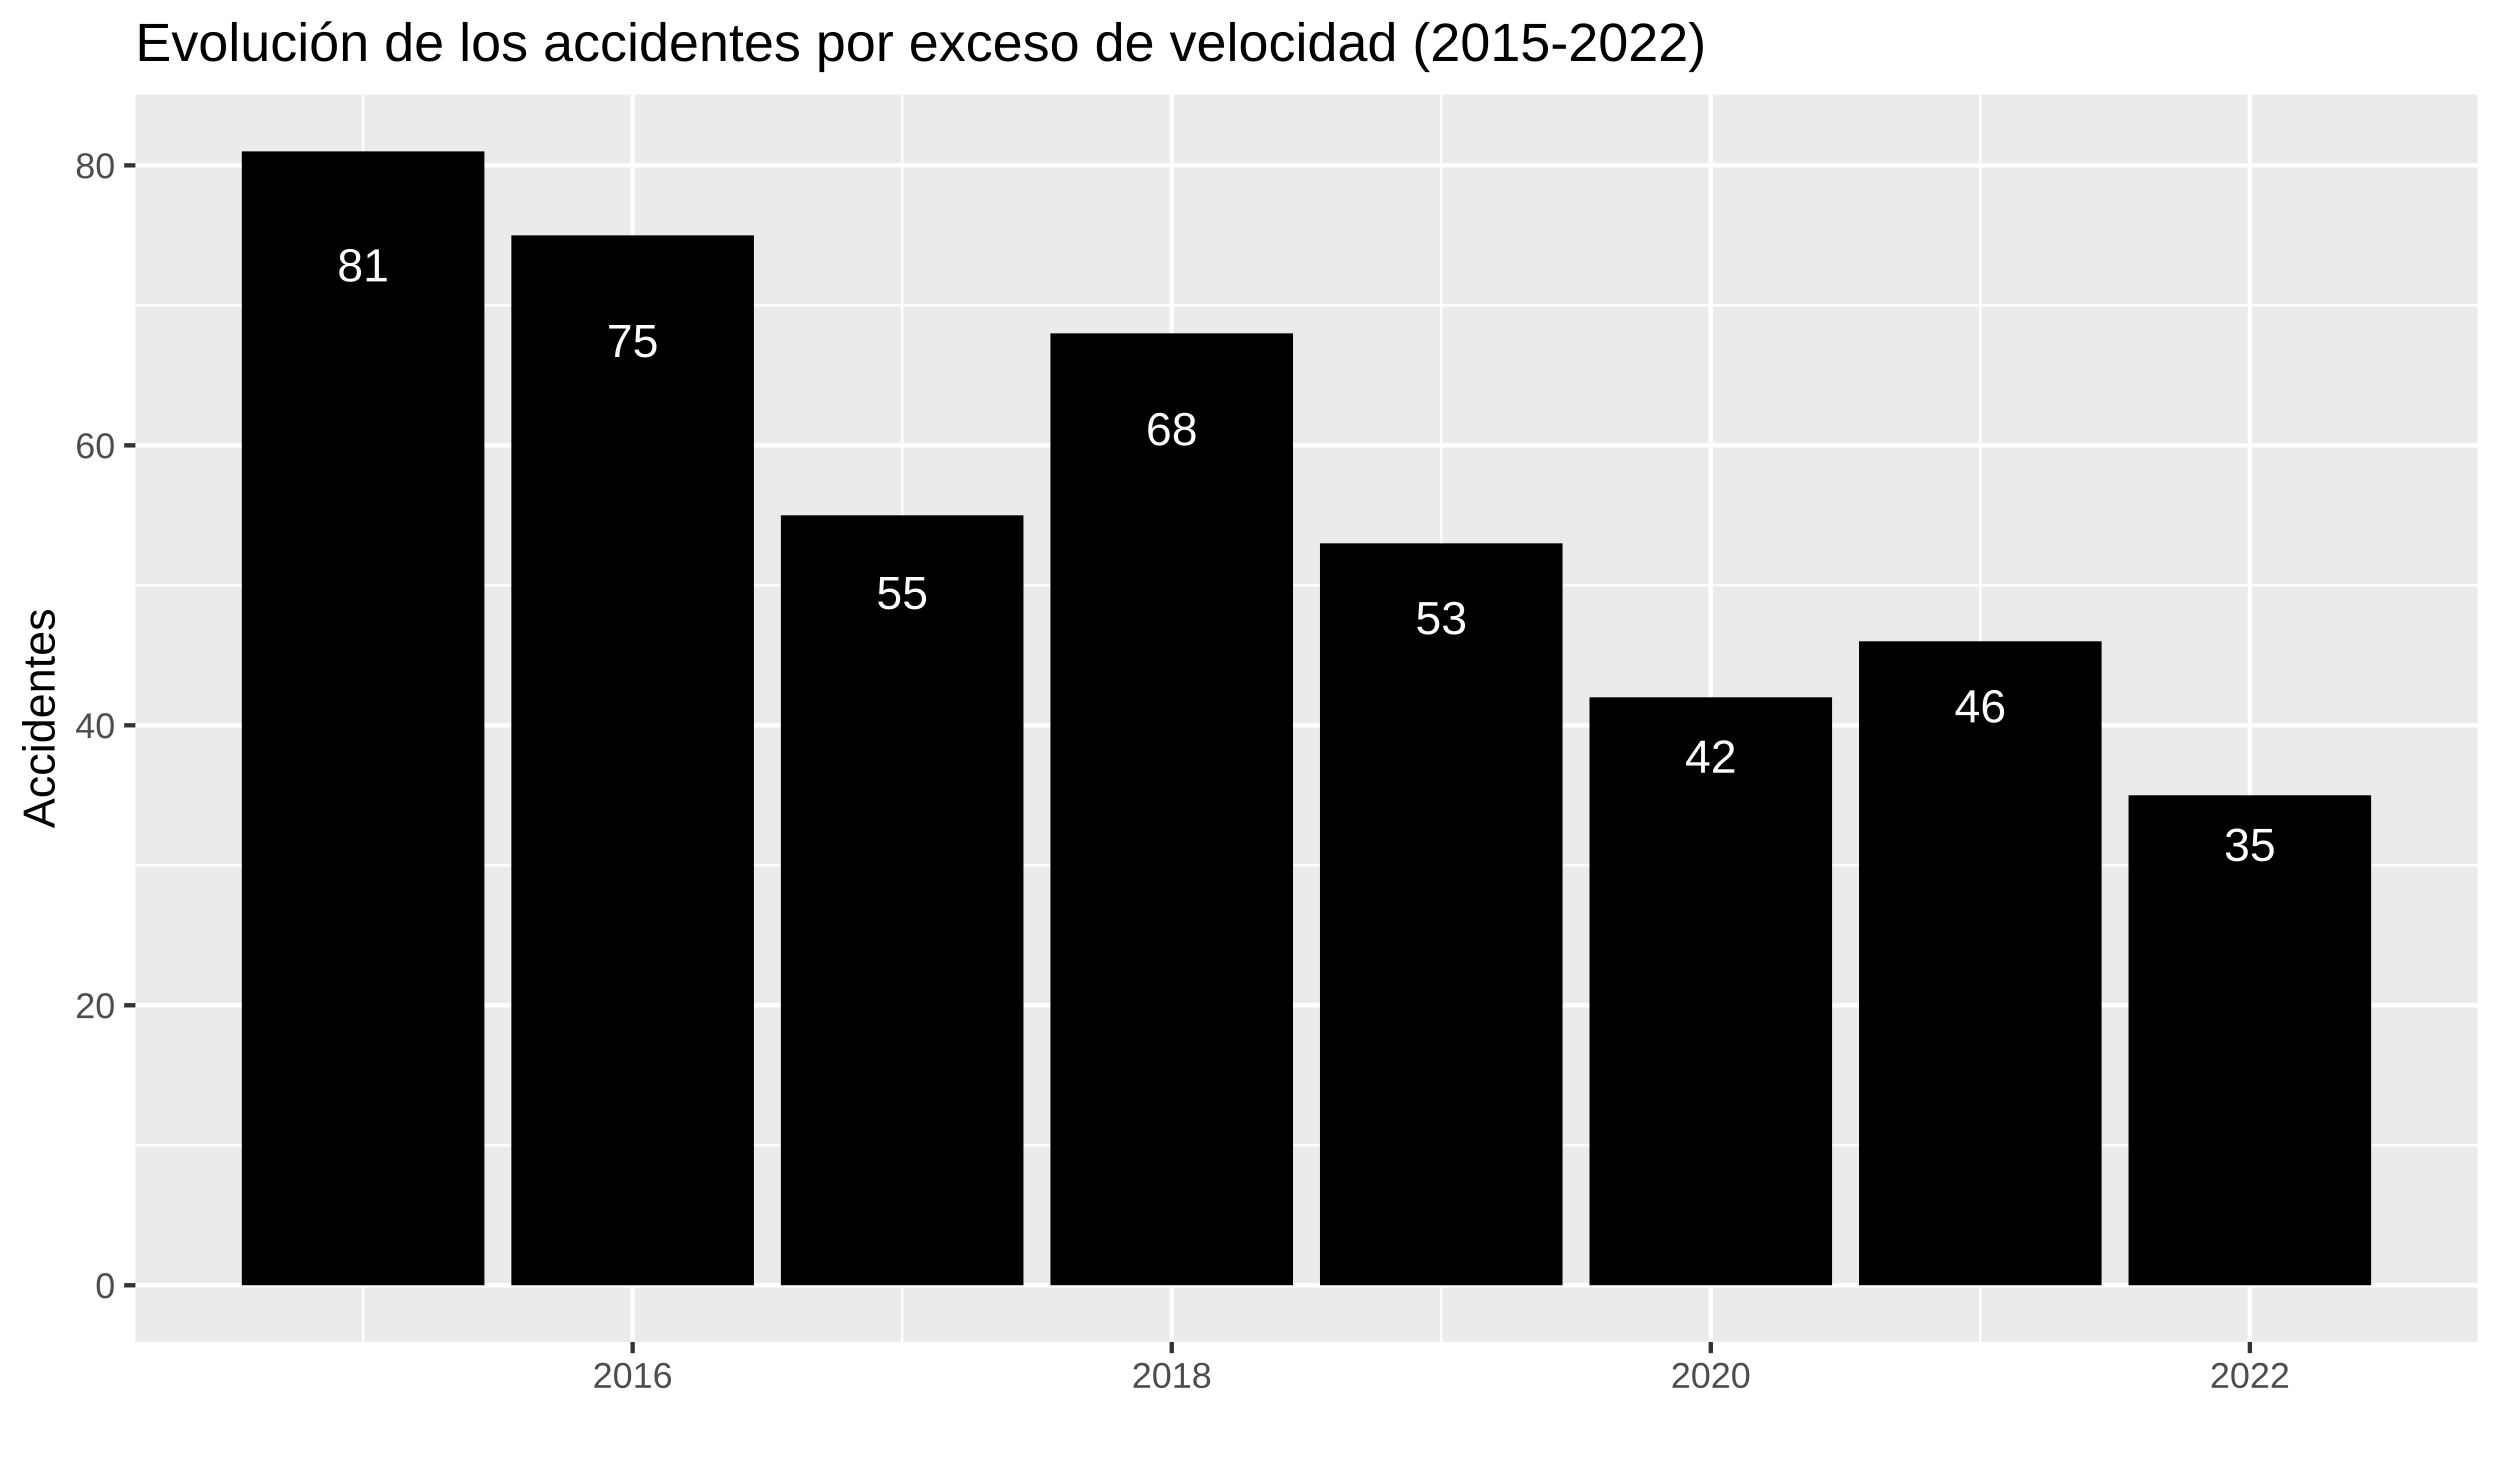
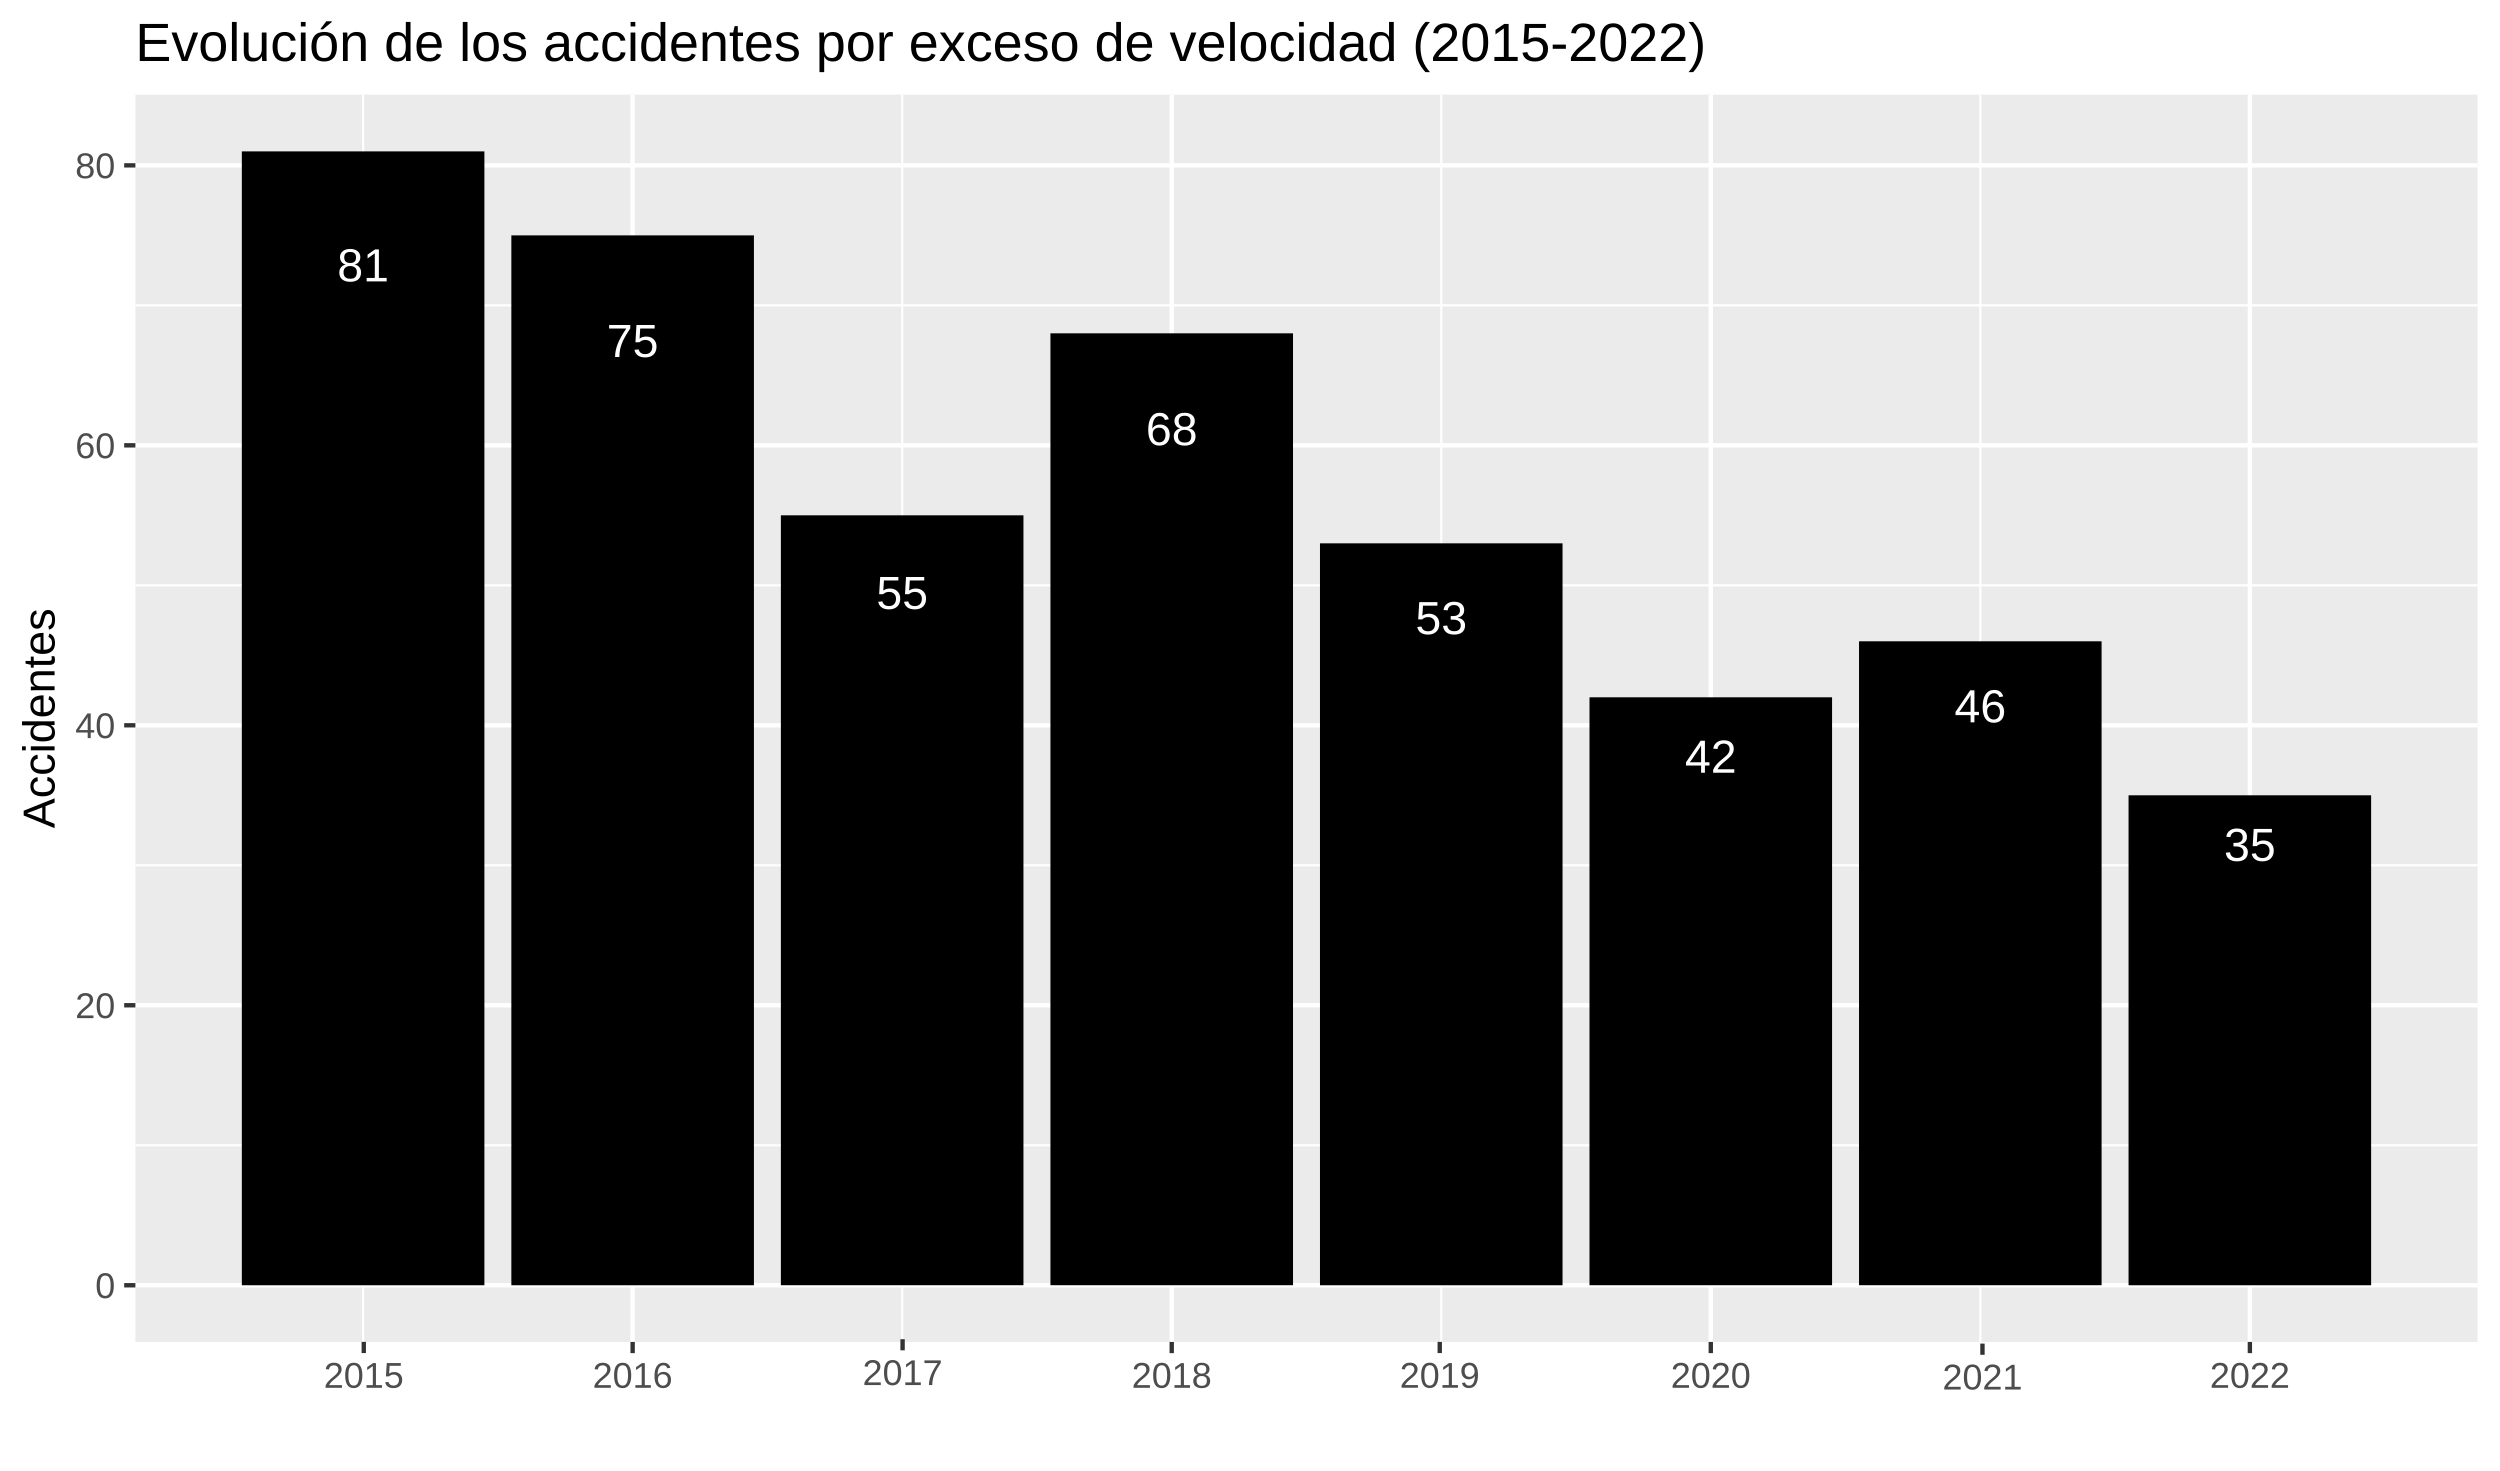
- <svg xmlns="http://www.w3.org/2000/svg" class="svglite" width="612.00pt" height="360.00pt" viewBox="0 0 612.00 360.00">
-   <defs>
-     <style type="text/css">
+ <svg xmlns="http://www.w3.org/2000/svg" class="svglite" width="612.00pt" height="360.00pt" viewBox="0 0 612.00 360.00" version="1.1" id="svg134">
+   <defs id="defs4">
+     <style type="text/css" id="style2">
    .svglite line, .svglite polyline, .svglite polygon, .svglite path, .svglite rect, .svglite circle {
      fill: none;
      stroke: #000000;
      stroke-linecap: round;
      stroke-linejoin: round;
      stroke-miterlimit: 10.00;
    }
    .svglite text {
      white-space: pre;
    }
  </style>
  </defs>
-   <rect width="100%" height="100%" style="stroke: none; fill: #FFFFFF;" />
-   <defs>
+   <rect width="100%" height="100%" style="stroke: none; fill: #FFFFFF;" id="rect6" />
+   <defs id="defs11">
    <clipPath id="cpMC4wMHw2MTIuMDB8MC4wMHwzNjAuMDA=">
-       <rect x="0.00" y="0.00" width="612.00" height="360.00" />
+       <rect x="0.00" y="0.00" width="612.00" height="360.00" id="rect8" />
    </clipPath>
  </defs>
-   <g clip-path="url(#cpMC4wMHw2MTIuMDB8MC4wMHwzNjAuMDA=)">
-     <rect x="0.00" y="0.00" width="612.00" height="360.00" style="stroke-width: 1.07; stroke: #FFFFFF; fill: #FFFFFF;" />
+   <g clip-path="url(#cpMC4wMHw2MTIuMDB8MC4wMHwzNjAuMDA=)" id="g15">
+     <rect x="0.00" y="0.00" width="612.00" height="360.00" style="stroke-width: 1.07; stroke: #FFFFFF; fill: #FFFFFF;" id="rect13" />
  </g>
-   <defs>
+   <defs id="defs20">
    <clipPath id="cpMzMuMTR8NjA2LjUyfDIzLjE4fDMyOC41MA==">
-       <rect x="33.14" y="23.18" width="573.38" height="305.33" />
+       <rect x="33.14" y="23.18" width="573.38" height="305.33" id="rect17" />
    </clipPath>
  </defs>
-   <g clip-path="url(#cpMzMuMTR8NjA2LjUyfDIzLjE4fDMyOC41MA==)">
-     <rect x="33.14" y="23.18" width="573.38" height="305.33" style="stroke-width: 1.07; stroke: none; fill: #EBEBEB;" />
-     <polyline points="33.14,280.36 606.52,280.36 " style="stroke-width: 0.53; stroke: #FFFFFF; stroke-linecap: butt;" />
-     <polyline points="33.14,211.82 606.52,211.82 " style="stroke-width: 0.53; stroke: #FFFFFF; stroke-linecap: butt;" />
-     <polyline points="33.14,143.29 606.52,143.29 " style="stroke-width: 0.53; stroke: #FFFFFF; stroke-linecap: butt;" />
-     <polyline points="33.14,74.75 606.52,74.75 " style="stroke-width: 0.53; stroke: #FFFFFF; stroke-linecap: butt;" />
-     <polyline points="88.89,328.50 88.89,23.18 " style="stroke-width: 0.53; stroke: #FFFFFF; stroke-linecap: butt;" />
-     <polyline points="220.86,328.50 220.86,23.18 " style="stroke-width: 0.53; stroke: #FFFFFF; stroke-linecap: butt;" />
-     <polyline points="352.82,328.50 352.82,23.18 " style="stroke-width: 0.53; stroke: #FFFFFF; stroke-linecap: butt;" />
-     <polyline points="484.78,328.50 484.78,23.18 " style="stroke-width: 0.53; stroke: #FFFFFF; stroke-linecap: butt;" />
-     <polyline points="33.14,314.63 606.52,314.63 " style="stroke-width: 1.07; stroke: #FFFFFF; stroke-linecap: butt;" />
-     <polyline points="33.14,246.09 606.52,246.09 " style="stroke-width: 1.07; stroke: #FFFFFF; stroke-linecap: butt;" />
-     <polyline points="33.14,177.55 606.52,177.55 " style="stroke-width: 1.07; stroke: #FFFFFF; stroke-linecap: butt;" />
-     <polyline points="33.14,109.02 606.52,109.02 " style="stroke-width: 1.07; stroke: #FFFFFF; stroke-linecap: butt;" />
-     <polyline points="33.14,40.48 606.52,40.48 " style="stroke-width: 1.07; stroke: #FFFFFF; stroke-linecap: butt;" />
-     <polyline points="154.87,328.50 154.87,23.18 " style="stroke-width: 1.07; stroke: #FFFFFF; stroke-linecap: butt;" />
-     <polyline points="286.84,328.50 286.84,23.18 " style="stroke-width: 1.07; stroke: #FFFFFF; stroke-linecap: butt;" />
-     <polyline points="418.80,328.50 418.80,23.18 " style="stroke-width: 1.07; stroke: #FFFFFF; stroke-linecap: butt;" />
-     <polyline points="550.77,328.50 550.77,23.18 " style="stroke-width: 1.07; stroke: #FFFFFF; stroke-linecap: butt;" />
-     <rect x="59.20" y="37.06" width="59.38" height="277.57" style="stroke-width: 1.07; stroke: none; stroke-linecap: butt; stroke-linejoin: miter; fill: #000000;" />
-     <rect x="125.18" y="57.62" width="59.38" height="257.01" style="stroke-width: 1.07; stroke: none; stroke-linecap: butt; stroke-linejoin: miter; fill: #000000;" />
-     <rect x="191.16" y="126.15" width="59.38" height="188.47" style="stroke-width: 1.07; stroke: none; stroke-linecap: butt; stroke-linejoin: miter; fill: #000000;" />
-     <rect x="257.15" y="81.60" width="59.38" height="233.02" style="stroke-width: 1.07; stroke: none; stroke-linecap: butt; stroke-linejoin: miter; fill: #000000;" />
-     <rect x="323.13" y="133.01" width="59.38" height="181.62" style="stroke-width: 1.07; stroke: none; stroke-linecap: butt; stroke-linejoin: miter; fill: #000000;" />
-     <rect x="389.11" y="170.70" width="59.38" height="143.92" style="stroke-width: 1.07; stroke: none; stroke-linecap: butt; stroke-linejoin: miter; fill: #000000;" />
-     <rect x="455.09" y="156.99" width="59.38" height="157.63" style="stroke-width: 1.07; stroke: none; stroke-linecap: butt; stroke-linejoin: miter; fill: #000000;" />
-     <rect x="521.07" y="194.69" width="59.38" height="119.94" style="stroke-width: 1.07; stroke: none; stroke-linecap: butt; stroke-linejoin: miter; fill: #000000;" />
-     <text x="88.89" y="68.88" text-anchor="middle" style="font-size: 11.38px;fill: #FFFFFF; font-family: &quot;Arial&quot;;" textLength="12.66px" lengthAdjust="spacingAndGlyphs">81</text>
-     <text x="154.87" y="87.39" text-anchor="middle" style="font-size: 11.38px;fill: #FFFFFF; font-family: &quot;Arial&quot;;" textLength="12.66px" lengthAdjust="spacingAndGlyphs">75</text>
-     <text x="220.86" y="149.07" text-anchor="middle" style="font-size: 11.38px;fill: #FFFFFF; font-family: &quot;Arial&quot;;" textLength="12.66px" lengthAdjust="spacingAndGlyphs">55</text>
-     <text x="286.84" y="108.98" text-anchor="middle" style="font-size: 11.38px;fill: #FFFFFF; font-family: &quot;Arial&quot;;" textLength="12.66px" lengthAdjust="spacingAndGlyphs">68</text>
-     <text x="352.82" y="155.24" text-anchor="middle" style="font-size: 11.38px;fill: #FFFFFF; font-family: &quot;Arial&quot;;" textLength="12.66px" lengthAdjust="spacingAndGlyphs">53</text>
-     <text x="418.80" y="189.16" text-anchor="middle" style="font-size: 11.38px;fill: #FFFFFF; font-family: &quot;Arial&quot;;" textLength="12.66px" lengthAdjust="spacingAndGlyphs">42</text>
-     <text x="484.78" y="176.83" text-anchor="middle" style="font-size: 11.38px;fill: #FFFFFF; font-family: &quot;Arial&quot;;" textLength="12.66px" lengthAdjust="spacingAndGlyphs">46</text>
-     <text x="550.77" y="210.75" text-anchor="middle" style="font-size: 11.38px;fill: #FFFFFF; font-family: &quot;Arial&quot;;" textLength="12.66px" lengthAdjust="spacingAndGlyphs">35</text>
+   <g clip-path="url(#cpMzMuMTR8NjA2LjUyfDIzLjE4fDMyOC41MA==)" id="g90">
+     <rect x="33.14" y="23.18" width="573.38" height="305.33" style="stroke-width: 1.07; stroke: none; fill: #EBEBEB;" id="rect22" />
+     <polyline points="33.14,280.36 606.52,280.36 " style="stroke-width: 0.53; stroke: #FFFFFF; stroke-linecap: butt;" id="polyline24" />
+     <polyline points="33.14,211.82 606.52,211.82 " style="stroke-width: 0.53; stroke: #FFFFFF; stroke-linecap: butt;" id="polyline26" />
+     <polyline points="33.14,143.29 606.52,143.29 " style="stroke-width: 0.53; stroke: #FFFFFF; stroke-linecap: butt;" id="polyline28" />
+     <polyline points="33.14,74.75 606.52,74.75 " style="stroke-width: 0.53; stroke: #FFFFFF; stroke-linecap: butt;" id="polyline30" />
+     <polyline points="88.89,328.50 88.89,23.18 " style="stroke-width: 0.53; stroke: #FFFFFF; stroke-linecap: butt;" id="polyline32" />
+     <polyline points="220.86,328.50 220.86,23.18 " style="stroke-width: 0.53; stroke: #FFFFFF; stroke-linecap: butt;" id="polyline34" />
+     <polyline points="352.82,328.50 352.82,23.18 " style="stroke-width: 0.53; stroke: #FFFFFF; stroke-linecap: butt;" id="polyline36" />
+     <polyline points="484.78,328.50 484.78,23.18 " style="stroke-width: 0.53; stroke: #FFFFFF; stroke-linecap: butt;" id="polyline38" />
+     <polyline points="33.14,314.63 606.52,314.63 " style="stroke-width: 1.07; stroke: #FFFFFF; stroke-linecap: butt;" id="polyline40" />
+     <polyline points="33.14,246.09 606.52,246.09 " style="stroke-width: 1.07; stroke: #FFFFFF; stroke-linecap: butt;" id="polyline42" />
+     <polyline points="33.14,177.55 606.52,177.55 " style="stroke-width: 1.07; stroke: #FFFFFF; stroke-linecap: butt;" id="polyline44" />
+     <polyline points="33.14,109.02 606.52,109.02 " style="stroke-width: 1.07; stroke: #FFFFFF; stroke-linecap: butt;" id="polyline46" />
+     <polyline points="33.14,40.48 606.52,40.48 " style="stroke-width: 1.07; stroke: #FFFFFF; stroke-linecap: butt;" id="polyline48" />
+     <polyline points="154.87,328.50 154.87,23.18 " style="stroke-width: 1.07; stroke: #FFFFFF; stroke-linecap: butt;" id="polyline50" />
+     <polyline points="286.84,328.50 286.84,23.18 " style="stroke-width: 1.07; stroke: #FFFFFF; stroke-linecap: butt;" id="polyline52" />
+     <polyline points="418.80,328.50 418.80,23.18 " style="stroke-width: 1.07; stroke: #FFFFFF; stroke-linecap: butt;" id="polyline54" />
+     <polyline points="550.77,328.50 550.77,23.18 " style="stroke-width: 1.07; stroke: #FFFFFF; stroke-linecap: butt;" id="polyline56" />
+     <rect x="59.20" y="37.06" width="59.38" height="277.57" style="stroke-width: 1.07; stroke: none; stroke-linecap: butt; stroke-linejoin: miter; fill: #000000;" id="rect58" />
+     <rect x="125.18" y="57.62" width="59.38" height="257.01" style="stroke-width: 1.07; stroke: none; stroke-linecap: butt; stroke-linejoin: miter; fill: #000000;" id="rect60" />
+     <rect x="191.16" y="126.15" width="59.38" height="188.47" style="stroke-width: 1.07; stroke: none; stroke-linecap: butt; stroke-linejoin: miter; fill: #000000;" id="rect62" />
+     <rect x="257.15" y="81.60" width="59.38" height="233.02" style="stroke-width: 1.07; stroke: none; stroke-linecap: butt; stroke-linejoin: miter; fill: #000000;" id="rect64" />
+     <rect x="323.13" y="133.01" width="59.38" height="181.62" style="stroke-width: 1.07; stroke: none; stroke-linecap: butt; stroke-linejoin: miter; fill: #000000;" id="rect66" />
+     <rect x="389.11" y="170.70" width="59.38" height="143.92" style="stroke-width: 1.07; stroke: none; stroke-linecap: butt; stroke-linejoin: miter; fill: #000000;" id="rect68" />
+     <rect x="455.09" y="156.99" width="59.38" height="157.63" style="stroke-width: 1.07; stroke: none; stroke-linecap: butt; stroke-linejoin: miter; fill: #000000;" id="rect70" />
+     <rect x="521.07" y="194.69" width="59.38" height="119.94" style="stroke-width: 1.07; stroke: none; stroke-linecap: butt; stroke-linejoin: miter; fill: #000000;" id="rect72" />
+     <text x="88.89" y="68.88" text-anchor="middle" style="font-size: 11.38px;fill: #FFFFFF; font-family: &quot;Arial&quot;;" textLength="12.66px" lengthAdjust="spacingAndGlyphs" id="text74">81</text>
+     <text x="154.87" y="87.39" text-anchor="middle" style="font-size: 11.38px;fill: #FFFFFF; font-family: &quot;Arial&quot;;" textLength="12.66px" lengthAdjust="spacingAndGlyphs" id="text76">75</text>
+     <text x="220.86" y="149.07" text-anchor="middle" style="font-size: 11.38px;fill: #FFFFFF; font-family: &quot;Arial&quot;;" textLength="12.66px" lengthAdjust="spacingAndGlyphs" id="text78">55</text>
+     <text x="286.84" y="108.98" text-anchor="middle" style="font-size: 11.38px;fill: #FFFFFF; font-family: &quot;Arial&quot;;" textLength="12.66px" lengthAdjust="spacingAndGlyphs" id="text80">68</text>
+     <text x="352.82" y="155.24" text-anchor="middle" style="font-size: 11.38px;fill: #FFFFFF; font-family: &quot;Arial&quot;;" textLength="12.66px" lengthAdjust="spacingAndGlyphs" id="text82">53</text>
+     <text x="418.80" y="189.16" text-anchor="middle" style="font-size: 11.38px;fill: #FFFFFF; font-family: &quot;Arial&quot;;" textLength="12.66px" lengthAdjust="spacingAndGlyphs" id="text84">42</text>
+     <text x="484.78" y="176.83" text-anchor="middle" style="font-size: 11.38px;fill: #FFFFFF; font-family: &quot;Arial&quot;;" textLength="12.66px" lengthAdjust="spacingAndGlyphs" id="text86">46</text>
+     <text x="550.77" y="210.75" text-anchor="middle" style="font-size: 11.38px;fill: #FFFFFF; font-family: &quot;Arial&quot;;" textLength="12.66px" lengthAdjust="spacingAndGlyphs" id="text88">35</text>
  </g>
-   <g clip-path="url(#cpMC4wMHw2MTIuMDB8MC4wMHwzNjAuMDA=)">
-     <text x="28.21" y="317.78" text-anchor="end" style="font-size: 8.80px;fill: #4D4D4D; font-family: &quot;Arial&quot;;" textLength="4.90px" lengthAdjust="spacingAndGlyphs">0</text>
-     <text x="28.21" y="249.24" text-anchor="end" style="font-size: 8.80px;fill: #4D4D4D; font-family: &quot;Arial&quot;;" textLength="9.79px" lengthAdjust="spacingAndGlyphs">20</text>
-     <text x="28.21" y="180.70" text-anchor="end" style="font-size: 8.80px;fill: #4D4D4D; font-family: &quot;Arial&quot;;" textLength="9.79px" lengthAdjust="spacingAndGlyphs">40</text>
-     <text x="28.21" y="112.17" text-anchor="end" style="font-size: 8.80px;fill: #4D4D4D; font-family: &quot;Arial&quot;;" textLength="9.79px" lengthAdjust="spacingAndGlyphs">60</text>
-     <text x="28.21" y="43.63" text-anchor="end" style="font-size: 8.80px;fill: #4D4D4D; font-family: &quot;Arial&quot;;" textLength="9.79px" lengthAdjust="spacingAndGlyphs">80</text>
-     <polyline points="30.40,314.63 33.14,314.63 " style="stroke-width: 1.07; stroke: #333333; stroke-linecap: butt;" />
-     <polyline points="30.40,246.09 33.14,246.09 " style="stroke-width: 1.07; stroke: #333333; stroke-linecap: butt;" />
-     <polyline points="30.40,177.55 33.14,177.55 " style="stroke-width: 1.07; stroke: #333333; stroke-linecap: butt;" />
-     <polyline points="30.40,109.02 33.14,109.02 " style="stroke-width: 1.07; stroke: #333333; stroke-linecap: butt;" />
-     <polyline points="30.40,40.48 33.14,40.48 " style="stroke-width: 1.07; stroke: #333333; stroke-linecap: butt;" />
-     <polyline points="154.87,331.24 154.87,328.50 " style="stroke-width: 1.07; stroke: #333333; stroke-linecap: butt;" />
-     <polyline points="286.84,331.24 286.84,328.50 " style="stroke-width: 1.07; stroke: #333333; stroke-linecap: butt;" />
-     <polyline points="418.80,331.24 418.80,328.50 " style="stroke-width: 1.07; stroke: #333333; stroke-linecap: butt;" />
-     <polyline points="550.77,331.24 550.77,328.50 " style="stroke-width: 1.07; stroke: #333333; stroke-linecap: butt;" />
-     <text x="154.87" y="339.74" text-anchor="middle" style="font-size: 8.80px;fill: #4D4D4D; font-family: &quot;Arial&quot;;" textLength="19.58px" lengthAdjust="spacingAndGlyphs">2016</text>
-     <text x="286.84" y="339.74" text-anchor="middle" style="font-size: 8.80px;fill: #4D4D4D; font-family: &quot;Arial&quot;;" textLength="19.58px" lengthAdjust="spacingAndGlyphs">2018</text>
-     <text x="418.80" y="339.74" text-anchor="middle" style="font-size: 8.80px;fill: #4D4D4D; font-family: &quot;Arial&quot;;" textLength="19.58px" lengthAdjust="spacingAndGlyphs">2020</text>
-     <text x="550.77" y="339.74" text-anchor="middle" style="font-size: 8.80px;fill: #4D4D4D; font-family: &quot;Arial&quot;;" textLength="19.58px" lengthAdjust="spacingAndGlyphs">2022</text>
-     <text transform="translate(13.36,175.84) rotate(-90)" text-anchor="middle" style="font-size: 11.00px; font-family: &quot;Arial&quot;;" textLength="53.82px" lengthAdjust="spacingAndGlyphs">Accidentes</text>
-     <text x="33.14" y="14.93" style="font-size: 13.20px; font-family: &quot;Arial&quot;;" textLength="384.26px" lengthAdjust="spacingAndGlyphs">Evolución de los accidentes por exceso de velocidad (2015-2022)</text>
+   <g clip-path="url(#cpMC4wMHw2MTIuMDB8MC4wMHwzNjAuMDA=)" id="g132">
+     <text x="28.21" y="317.78" text-anchor="end" style="font-size: 8.80px;fill: #4D4D4D; font-family: &quot;Arial&quot;;" textLength="4.90px" lengthAdjust="spacingAndGlyphs" id="text92">0</text>
+     <text x="28.21" y="249.24" text-anchor="end" style="font-size: 8.80px;fill: #4D4D4D; font-family: &quot;Arial&quot;;" textLength="9.79px" lengthAdjust="spacingAndGlyphs" id="text94">20</text>
+     <text x="28.21" y="180.70" text-anchor="end" style="font-size: 8.80px;fill: #4D4D4D; font-family: &quot;Arial&quot;;" textLength="9.79px" lengthAdjust="spacingAndGlyphs" id="text96">40</text>
+     <text x="28.21" y="112.17" text-anchor="end" style="font-size: 8.80px;fill: #4D4D4D; font-family: &quot;Arial&quot;;" textLength="9.79px" lengthAdjust="spacingAndGlyphs" id="text98">60</text>
+     <text x="28.21" y="43.63" text-anchor="end" style="font-size: 8.80px;fill: #4D4D4D; font-family: &quot;Arial&quot;;" textLength="9.79px" lengthAdjust="spacingAndGlyphs" id="text100">80</text>
+     <polyline points="30.40,314.63 33.14,314.63 " style="stroke-width: 1.07; stroke: #333333; stroke-linecap: butt;" id="polyline102" />
+     <polyline points="30.40,246.09 33.14,246.09 " style="stroke-width: 1.07; stroke: #333333; stroke-linecap: butt;" id="polyline104" />
+     <polyline points="30.40,177.55 33.14,177.55 " style="stroke-width: 1.07; stroke: #333333; stroke-linecap: butt;" id="polyline106" />
+     <polyline points="30.40,109.02 33.14,109.02 " style="stroke-width: 1.07; stroke: #333333; stroke-linecap: butt;" id="polyline108" />
+     <polyline points="30.40,40.48 33.14,40.48 " style="stroke-width: 1.07; stroke: #333333; stroke-linecap: butt;" id="polyline110" />
+     <polyline points="154.87,331.24 154.87,328.50 " style="stroke-width: 1.07; stroke: #333333; stroke-linecap: butt;" id="polyline112" />
+     <polyline points="286.84,331.24 286.84,328.50 " style="stroke-width: 1.07; stroke: #333333; stroke-linecap: butt;" id="polyline114" />
+     <polyline points="418.80,331.24 418.80,328.50 " style="stroke-width: 1.07; stroke: #333333; stroke-linecap: butt;" id="polyline116" />
+     <polyline points="550.77,331.24 550.77,328.50 " style="stroke-width: 1.07; stroke: #333333; stroke-linecap: butt;" id="polyline118" />
+     <text x="154.87" y="339.74" text-anchor="middle" style="font-size: 8.80px;fill: #4D4D4D; font-family: &quot;Arial&quot;;" textLength="19.58px" lengthAdjust="spacingAndGlyphs" id="text120">2016</text>
+     <text x="286.84" y="339.74" text-anchor="middle" style="font-size: 8.80px;fill: #4D4D4D; font-family: &quot;Arial&quot;;" textLength="19.58px" lengthAdjust="spacingAndGlyphs" id="text122">2018</text>
+     <text x="418.80" y="339.74" text-anchor="middle" style="font-size: 8.80px;fill: #4D4D4D; font-family: &quot;Arial&quot;;" textLength="19.58px" lengthAdjust="spacingAndGlyphs" id="text124">2020</text>
+     <text x="550.77" y="339.74" text-anchor="middle" style="font-size: 8.80px;fill: #4D4D4D; font-family: &quot;Arial&quot;;" textLength="19.58px" lengthAdjust="spacingAndGlyphs" id="text126">2022</text>
+     <text transform="translate(13.36,175.84) rotate(-90)" text-anchor="middle" style="font-size: 11.00px; font-family: &quot;Arial&quot;;" textLength="53.82px" lengthAdjust="spacingAndGlyphs" id="text128">Accidentes</text>
+     <text x="33.14" y="14.93" style="font-size: 13.20px; font-family: &quot;Arial&quot;;" textLength="384.26px" lengthAdjust="spacingAndGlyphs" id="text130">Evolución de los accidentes por exceso de velocidad (2015-2022)</text>
+     <polyline points="418.80,331.24 418.80,328.50 " style="fill:none;stroke:#333333;stroke-width:1.07;stroke-linecap:butt;stroke-linejoin:round;stroke-miterlimit:10" id="polyline116-1" transform="translate(-66.35086,-0.016563)" />
+     <text x="418.8" y="339.74" text-anchor="middle" style="font-size:8.8px;font-family:Arial;white-space:pre;fill:#4d4d4d" textLength="19.58" lengthAdjust="spacingAndGlyphs" id="text124-9" transform="translate(-66.35086,-0.016563)">2019</text>
+     <polyline points="418.80,331.24 418.80,328.50 " style="fill:none;stroke:#333333;stroke-width:1.07;stroke-linecap:butt;stroke-linejoin:round;stroke-miterlimit:10" id="polyline116-14" transform="translate(-197.847,-0.6716901)" />
+     <text x="418.8" y="339.74" text-anchor="middle" style="font-size:8.8px;font-family:Arial;white-space:pre;fill:#4d4d4d" textLength="19.58" lengthAdjust="spacingAndGlyphs" id="text124-3" transform="translate(-197.847,-0.6716901)">2017</text>
+     <polyline points="418.80,331.24 418.80,328.50 " style="fill:none;stroke:#333333;stroke-width:1.07;stroke-linecap:butt;stroke-linejoin:round;stroke-miterlimit:10" id="polyline116-3" transform="translate(-329.748,-0.0052956)" />
+     <text x="418.8" y="339.74" text-anchor="middle" style="font-size:8.8px;font-family:Arial;white-space:pre;fill:#4d4d4d" textLength="19.58" lengthAdjust="spacingAndGlyphs" id="text124-2" transform="translate(-329.748,-0.0052956)">2015</text>
+     <polyline points="418.80,331.24 418.80,328.50 " style="fill:none;stroke:#333333;stroke-width:1.07;stroke-linecap:butt;stroke-linejoin:round;stroke-miterlimit:10" id="polyline116-10" transform="translate(66.50629,0.412008)" />
+     <text x="418.8" y="339.74" text-anchor="middle" style="font-size:8.8px;font-family:Arial;white-space:pre;fill:#4d4d4d" textLength="19.58" lengthAdjust="spacingAndGlyphs" id="text124-5" transform="translate(66.50629,0.412008)">2021</text>
  </g>
</svg>
